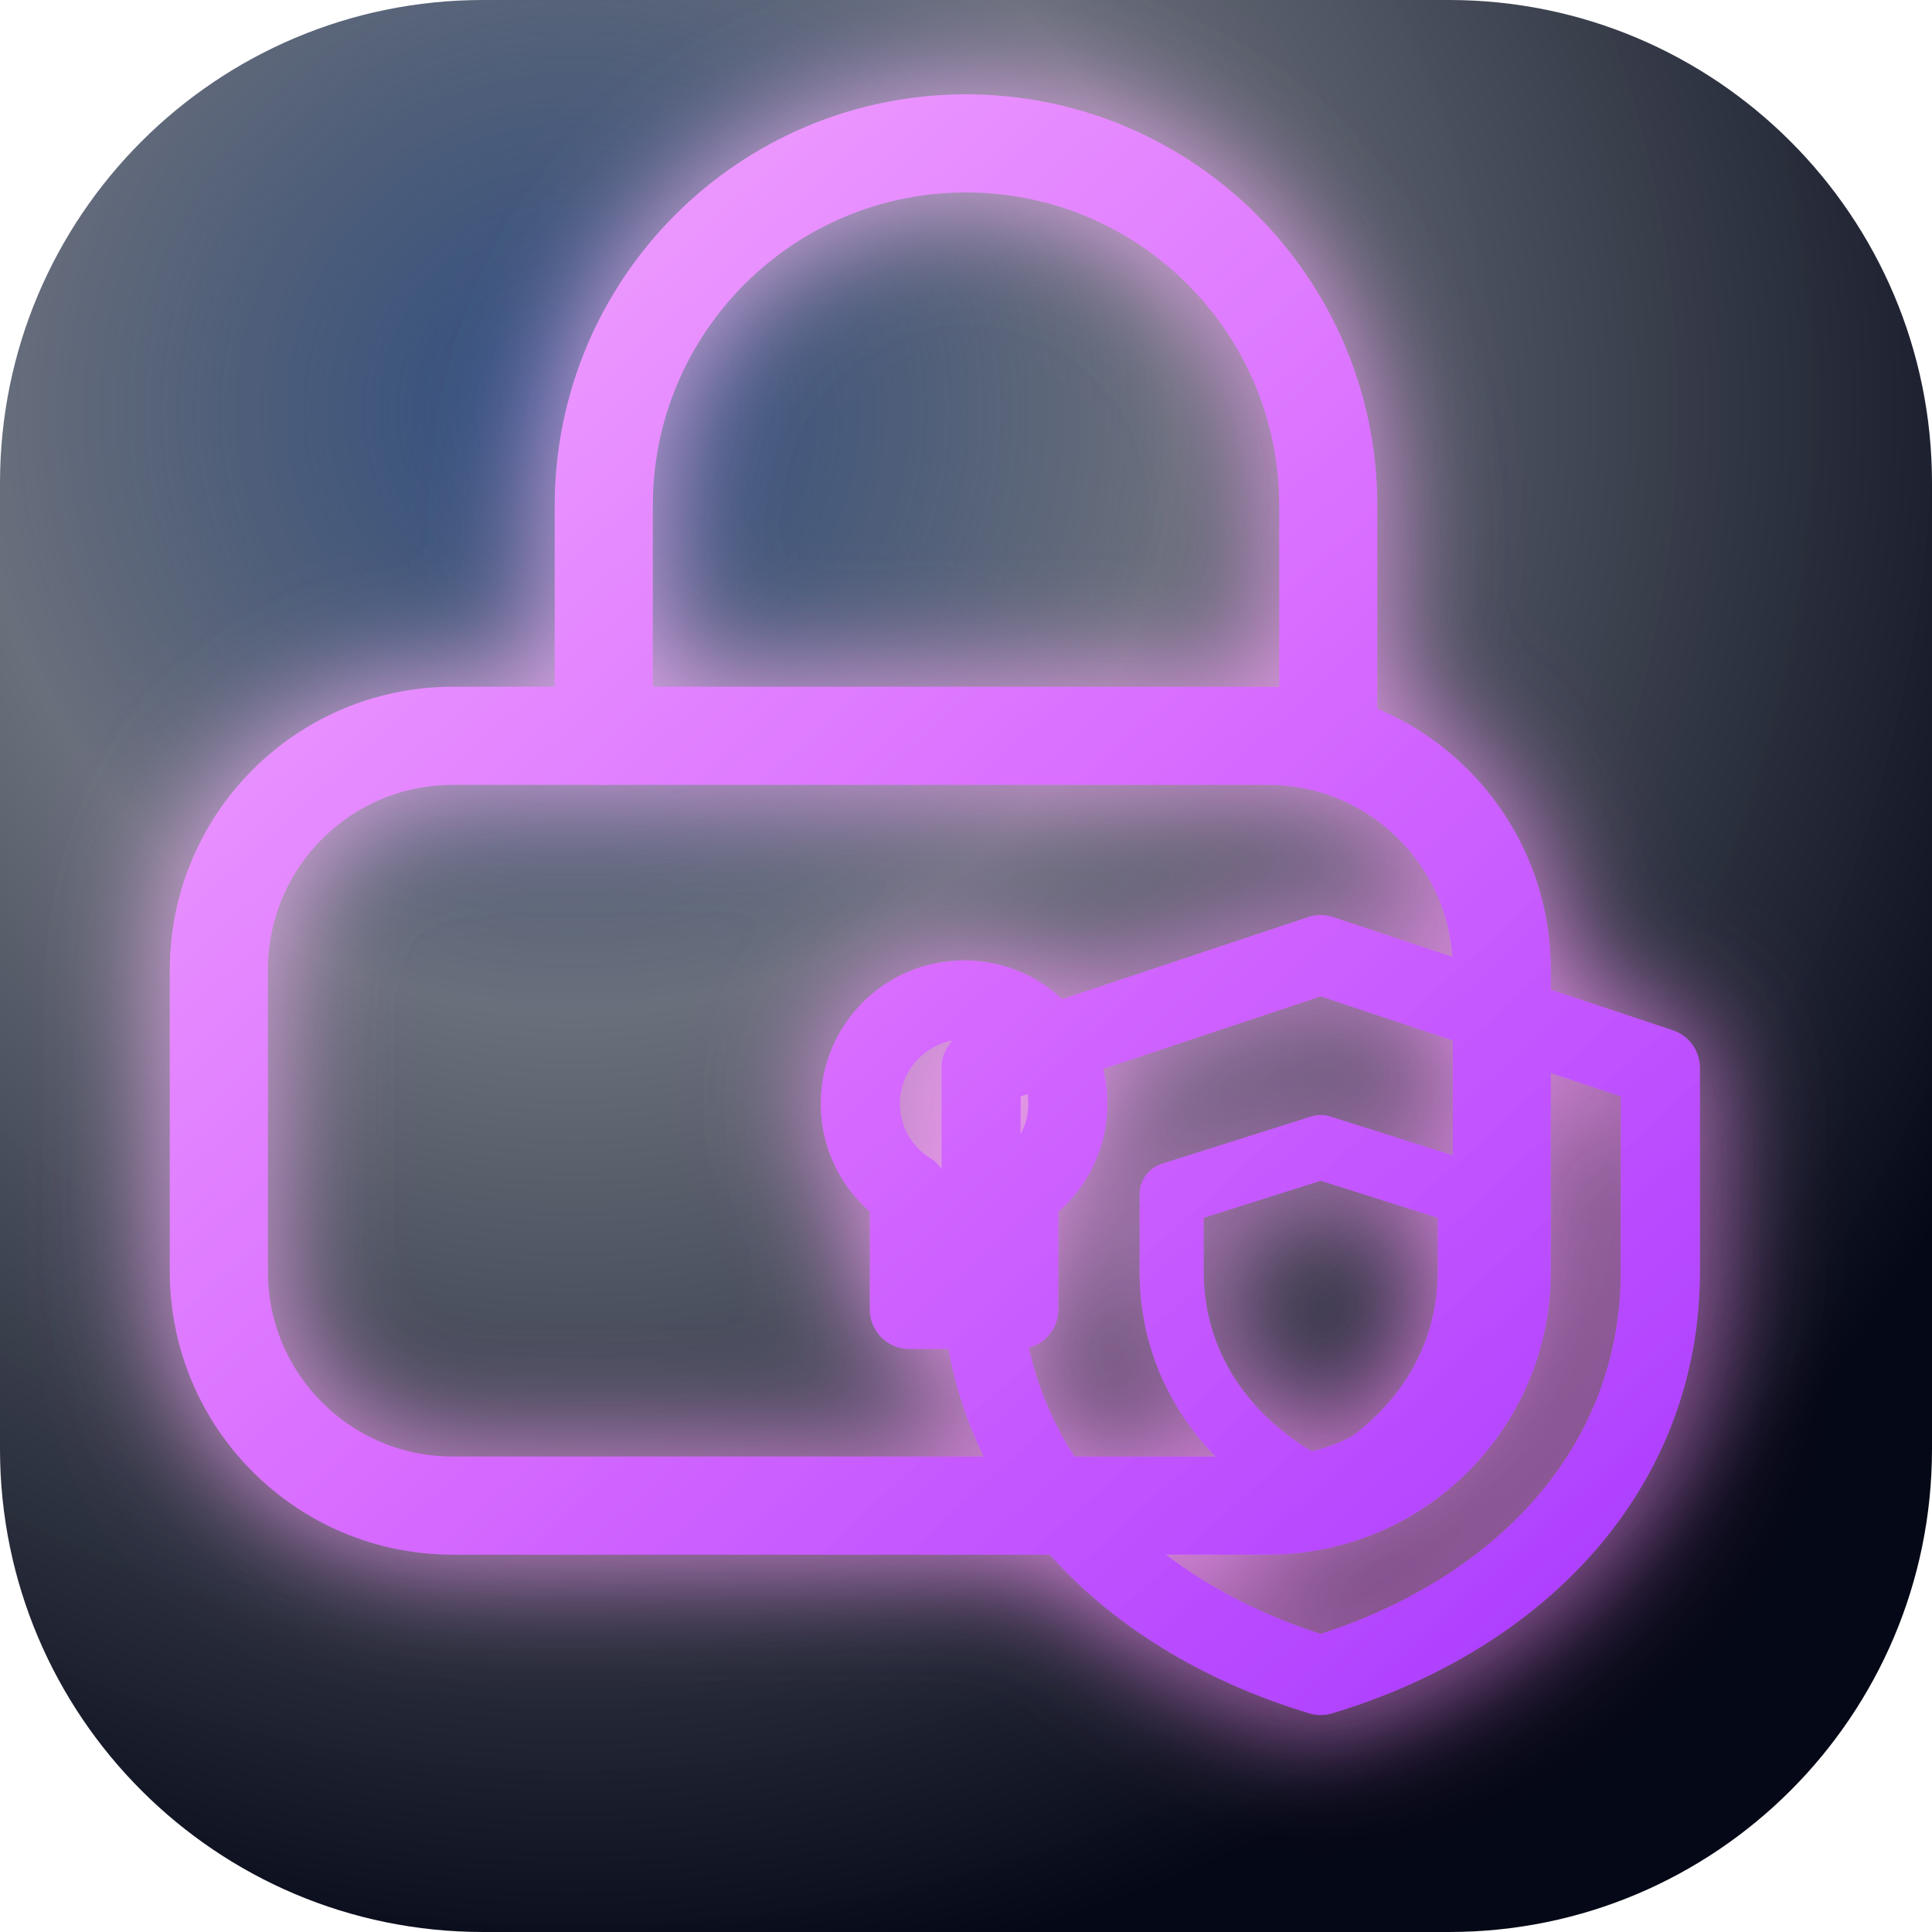
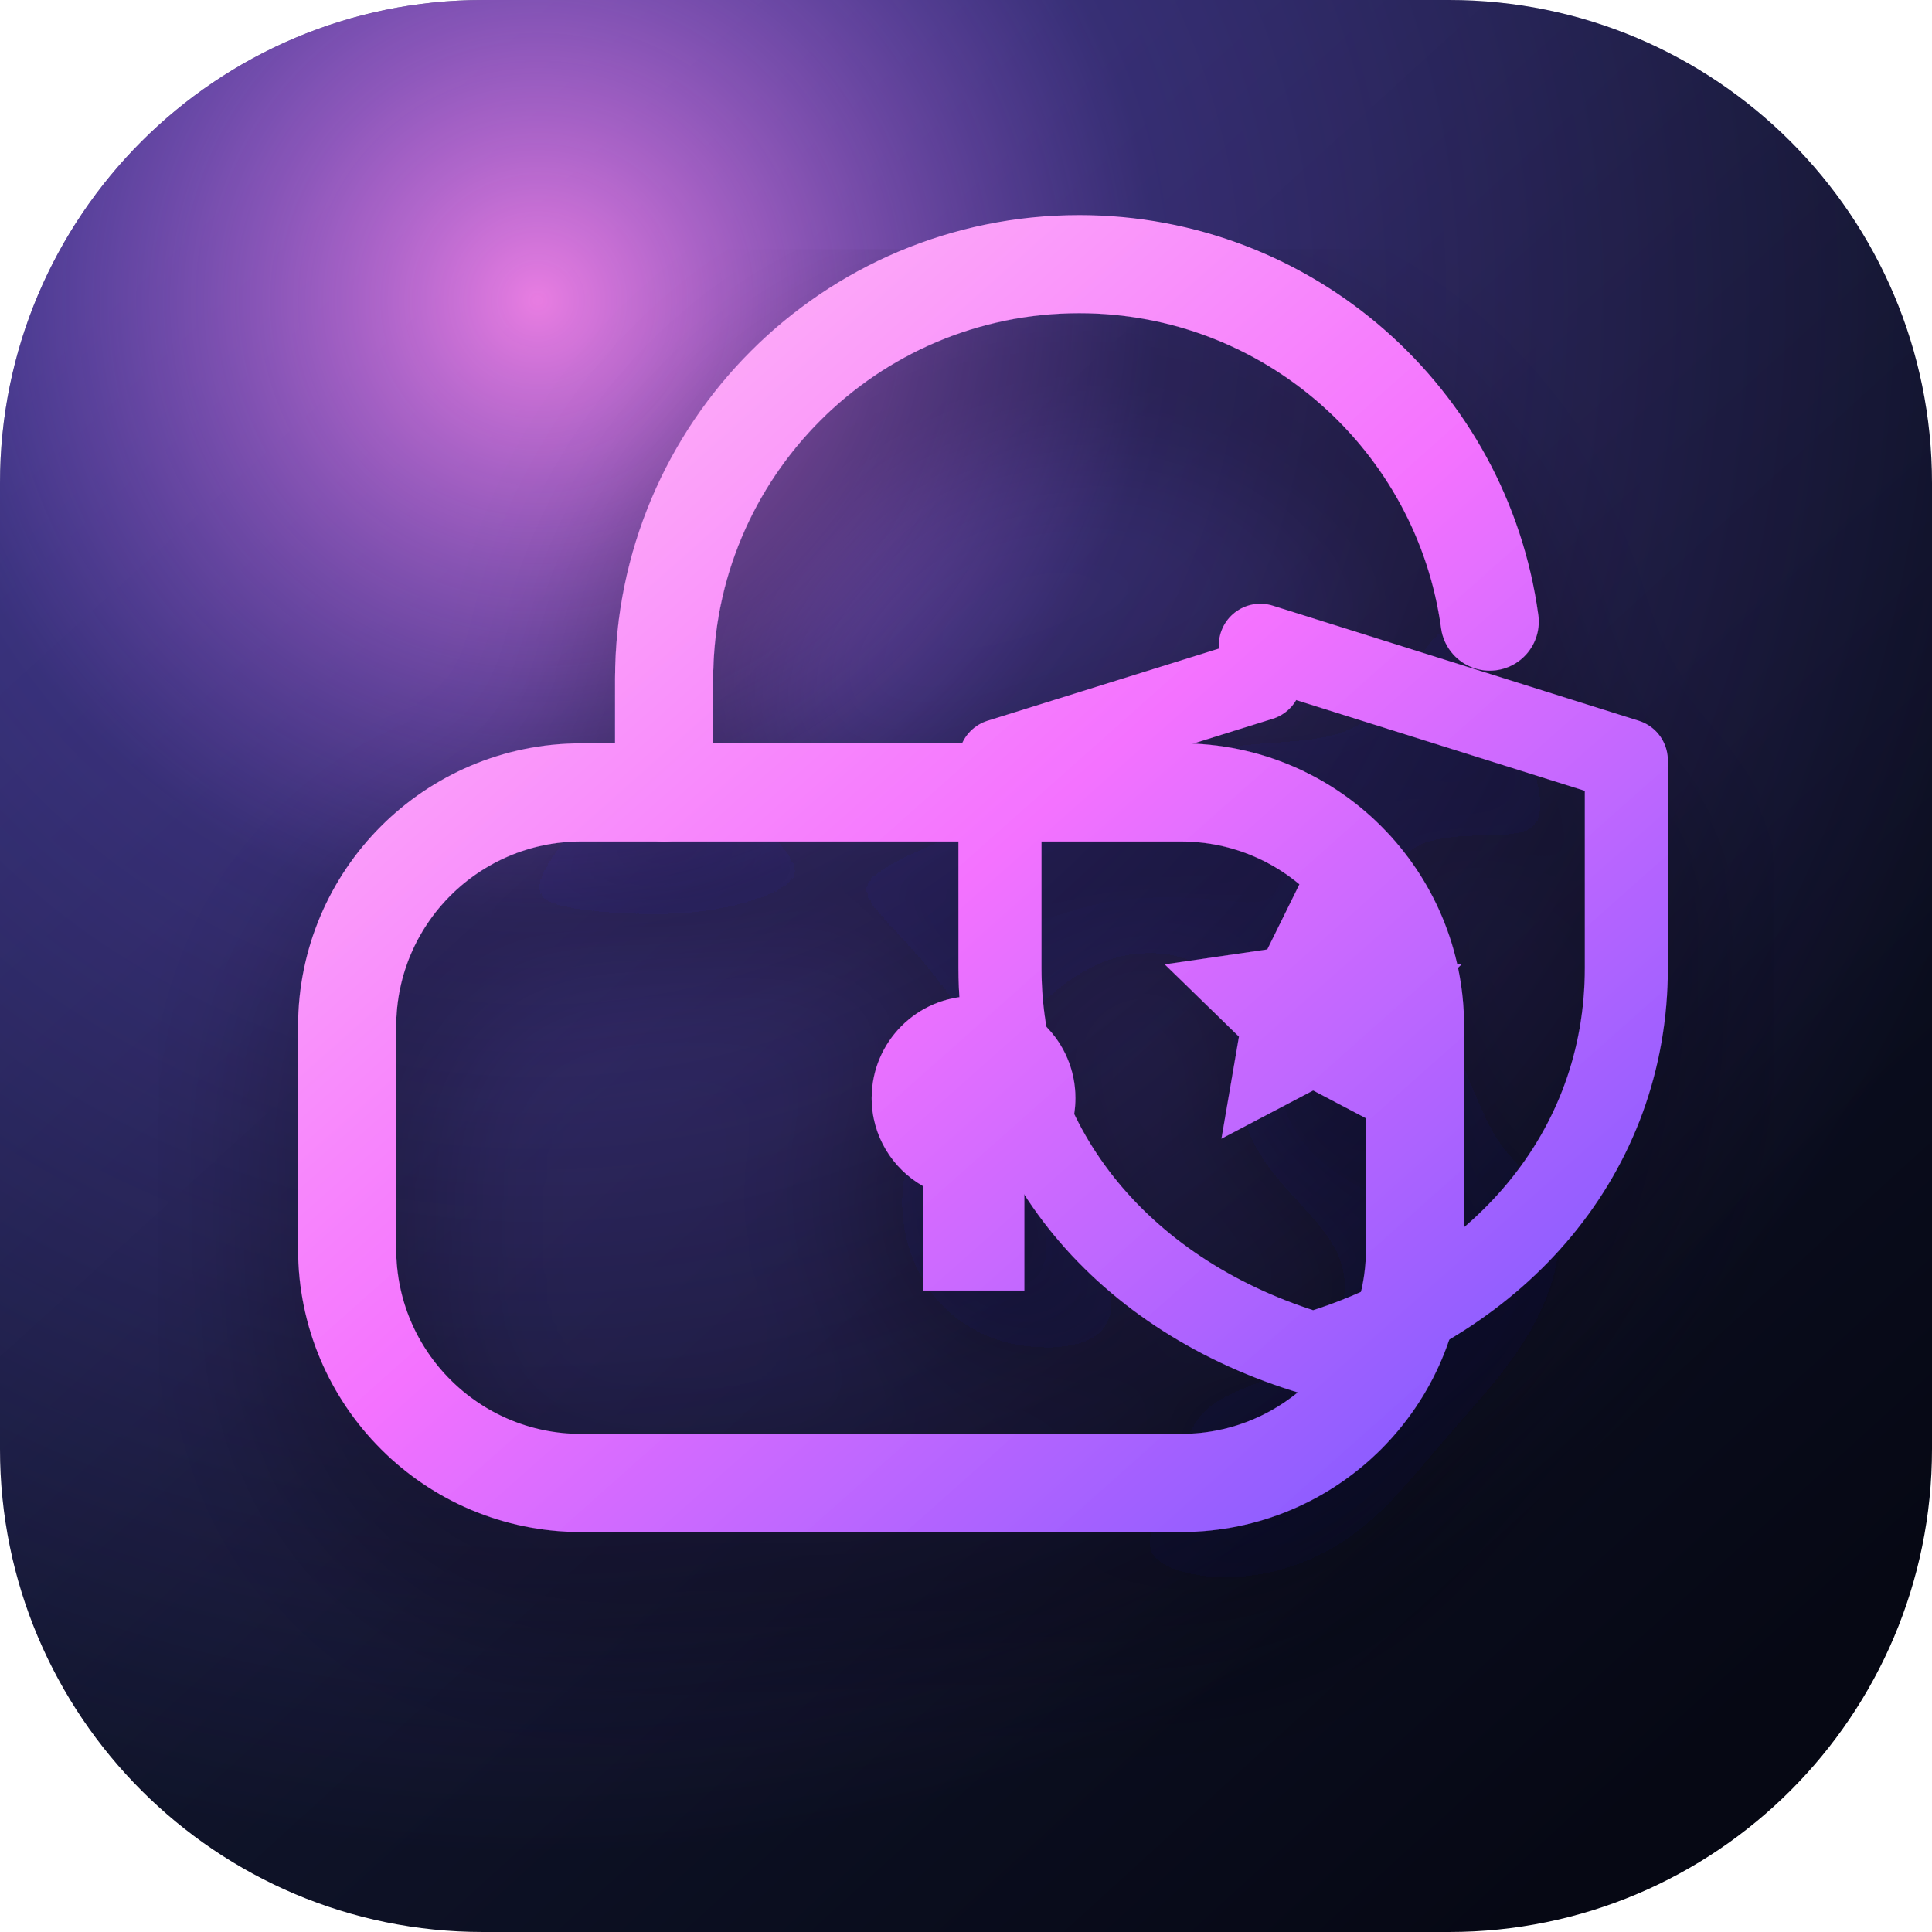
<svg xmlns="http://www.w3.org/2000/svg" viewBox="0 0 512 512" fill="none">
  <defs>
-     <linearGradient id="nosigilo512Stroke" x1="74" y1="42" x2="438" y2="440" gradientUnits="userSpaceOnUse">
-       <stop stop-color="#F4A8FF" />
-       <stop offset="0.52" stop-color="#D76BFF" />
-       <stop offset="1" stop-color="#A93BFF" />
+     <linearGradient id="bg" x1="62" y1="40" x2="450" y2="466" gradientUnits="userSpaceOnUse">
+       <stop stop-color="#1B2450" />
+       <stop offset="0.45" stop-color="#11162E" />
+       <stop offset="1" stop-color="#060814" />
    </linearGradient>
-     <radialGradient id="nosigilo512Glow" cx="0" cy="0" r="1" gradientUnits="userSpaceOnUse" gradientTransform="translate(150 108) rotate(48.5) scale(424.991)">
-       <stop stop-color="#173B75" stop-opacity="0.9" />
-       <stop offset="0.38" stop-color="#0E172B" stop-opacity="0.62" />
-       <stop offset="1" stop-color="#050816" />
+     <radialGradient id="halo" cx="0" cy="0" r="1" gradientUnits="userSpaceOnUse" gradientTransform="translate(144 82) rotate(42.5) scale(406.713)">
+       <stop stop-color="#FF87F3" stop-opacity="0.9" />
+       <stop offset="0.4" stop-color="#8B5CFF" stop-opacity="0.28" />
+       <stop offset="1" stop-color="#8B5CFF" stop-opacity="0" />
    </radialGradient>
-     <filter id="nosigilo512Bloom" x="0" y="0" width="512" height="512" filterUnits="userSpaceOnUse">
-       <feGaussianBlur stdDeviation="16" result="blur" />
-       <feColorMatrix in="blur" type="matrix" values="1 0 0 0 0.64 0 1 0 0 0.23 0 0 1 0 1 0 0 0 0.95 0" result="glow" />
-       <feMerge>
-         <feMergeNode in="glow" />
-         <feMergeNode in="SourceGraphic" />
-       </feMerge>
+     <linearGradient id="stroke" x1="132" y1="86" x2="388" y2="374" gradientUnits="userSpaceOnUse">
+       <stop stop-color="#FFB8F6" />
+       <stop offset="0.5" stop-color="#F472FF" />
+       <stop offset="1" stop-color="#8B5CFF" />
+     </linearGradient>
+     <filter id="shadow" x="42" y="42" width="428" height="428" filterUnits="userSpaceOnUse">
+       <feDropShadow dx="0" dy="24" stdDeviation="22" flood-color="#050816" flood-opacity="0.44" />
    </filter>
  </defs>
-   <rect width="512" height="512" rx="128" fill="url(#nosigilo512Glow)" />
-   <g filter="url(#nosigilo512Bloom)" stroke="url(#nosigilo512Stroke)" stroke-linecap="round" stroke-linejoin="round">
-     <path d="M160 195V134C160 81 203 38 256 38C309 38 352 81 352 134V195" stroke-width="26" />
-     <path d="M120 195H336C370.242 195 398 222.758 398 257V337C398 371.242 370.242 399 336 399H120C85.758 399 58 371.242 58 337V257C58 222.758 85.758 195 120 195Z" stroke-width="26" />
-     <path d="M228 292.5C228 277.312 240.312 265 255.5 265C270.688 265 283 277.312 283 292.5C283 302.365 277.811 311.013 270 315.84V347H241V315.84C233.189 311.013 228 302.365 228 292.5Z" stroke-width="21" />
-     <path d="M350 253L440 283V337C440 388.582 403.401 427.867 350 444C296.599 427.867 260 388.582 260 337V283L350 253Z" stroke-width="21" />
-     <path d="M350 304L389.5 316.5V337C389.5 363.729 373.067 384.507 350 395.5C326.933 384.507 310.5 363.729 310.5 337V316.5L350 304Z" stroke-width="17" />
+   <rect width="512" height="512" rx="128" fill="url(#bg)" />
+   <rect width="512" height="512" rx="128" fill="url(#halo)" />
+   <g filter="url(#shadow)">
+     <path d="M176 210V180C176 119.25 225.25 70 286 70C341.55 70 387.5 111.22 394.79 164.73" stroke="url(#stroke)" stroke-width="26" stroke-linecap="round" />
+     <path d="M154 210H313C347.24 210 375 237.76 375 272V331C375 365.24 347.24 393 313 393H154C119.76 393 92 365.24 92 331V272C92 237.76 119.76 210 154 210Z" stroke="url(#stroke)" stroke-width="26" stroke-linejoin="round" />
+     <path d="M231 291C231 276.09 243.09 264 258 264C272.91 264 285 276.09 285 291C285 300.95 279.55 309.66 271.46 314.28V342H244.54V314.28C236.45 309.66 231 300.95 231 291Z" fill="url(#stroke)" />
+     <path d="M334 171L431 201.5V256.5C431 305.46 397.6 343.96 348 358.75C298.4 343.96 265 305.46 265 256.5V201.5L334 179.98" stroke="url(#stroke)" stroke-width="22" stroke-linecap="round" stroke-linejoin="round" />
+     <path d="M348 227L360.15 251.62L387.32 255.57L367.66 274.72L372.3 301.76L348 288.98L323.7 301.76L328.34 274.72L308.68 255.57L335.85 251.62L348 227Z" fill="url(#stroke)" />
  </g>
</svg>
